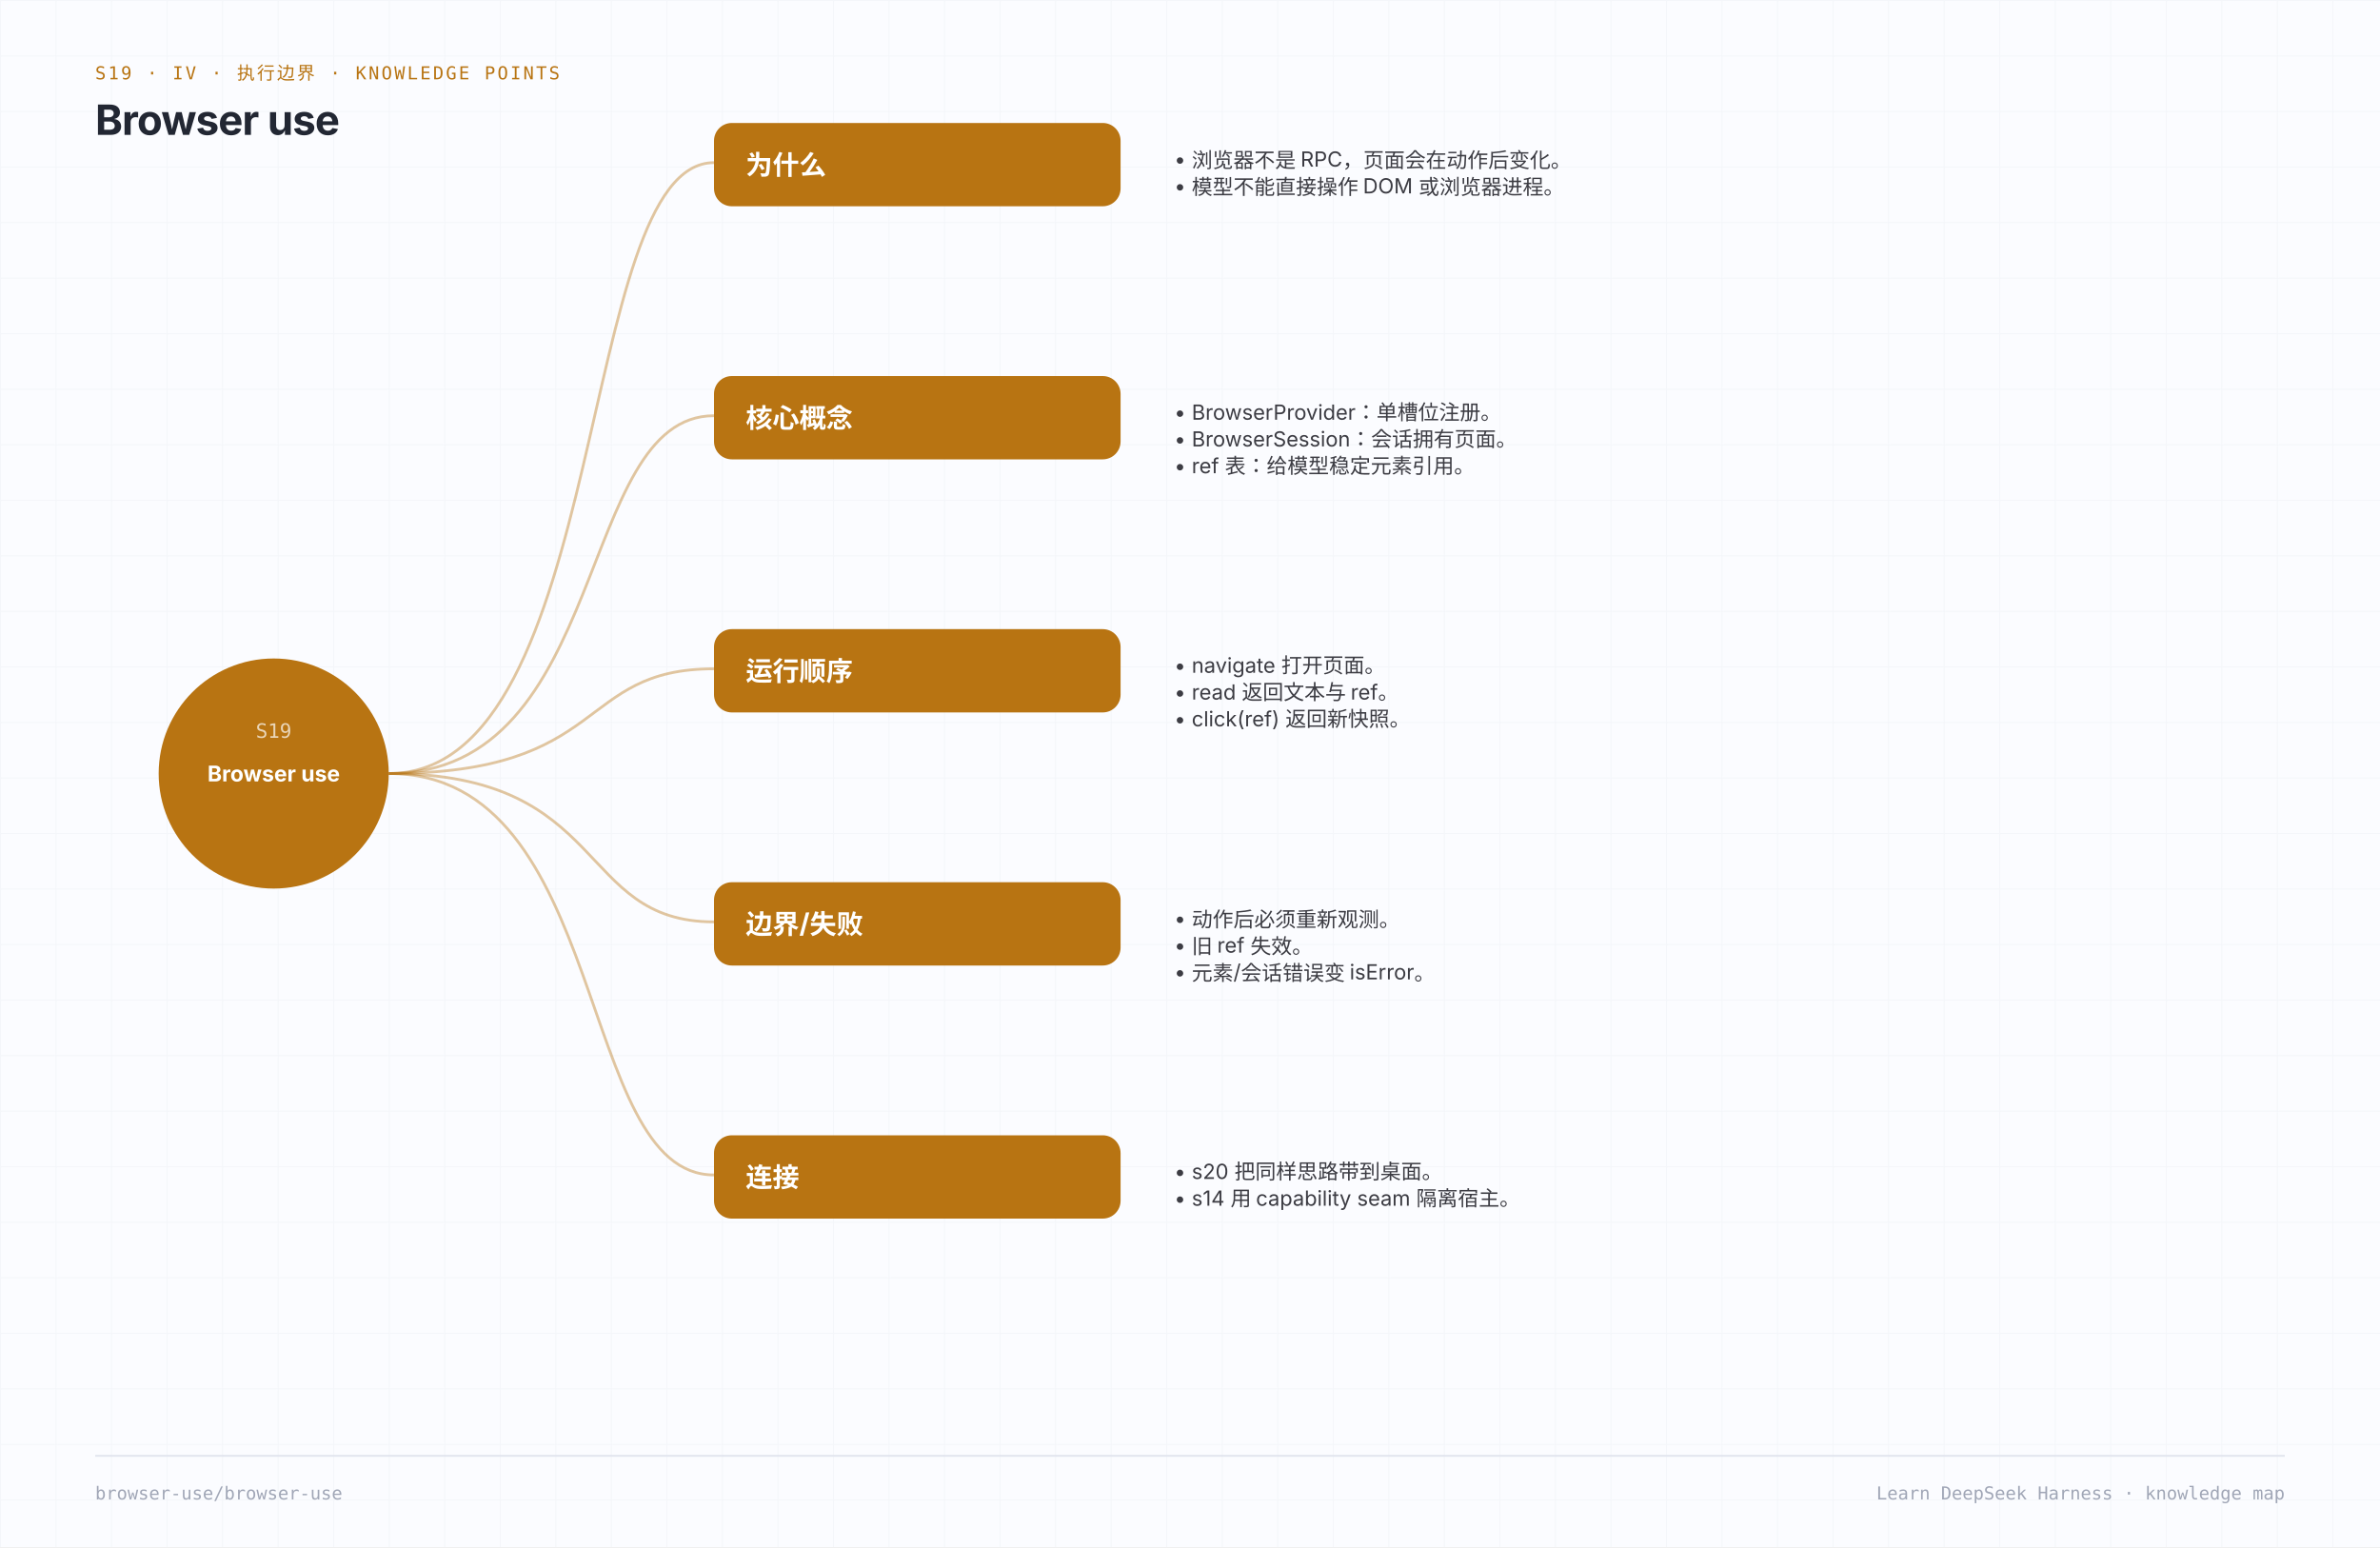
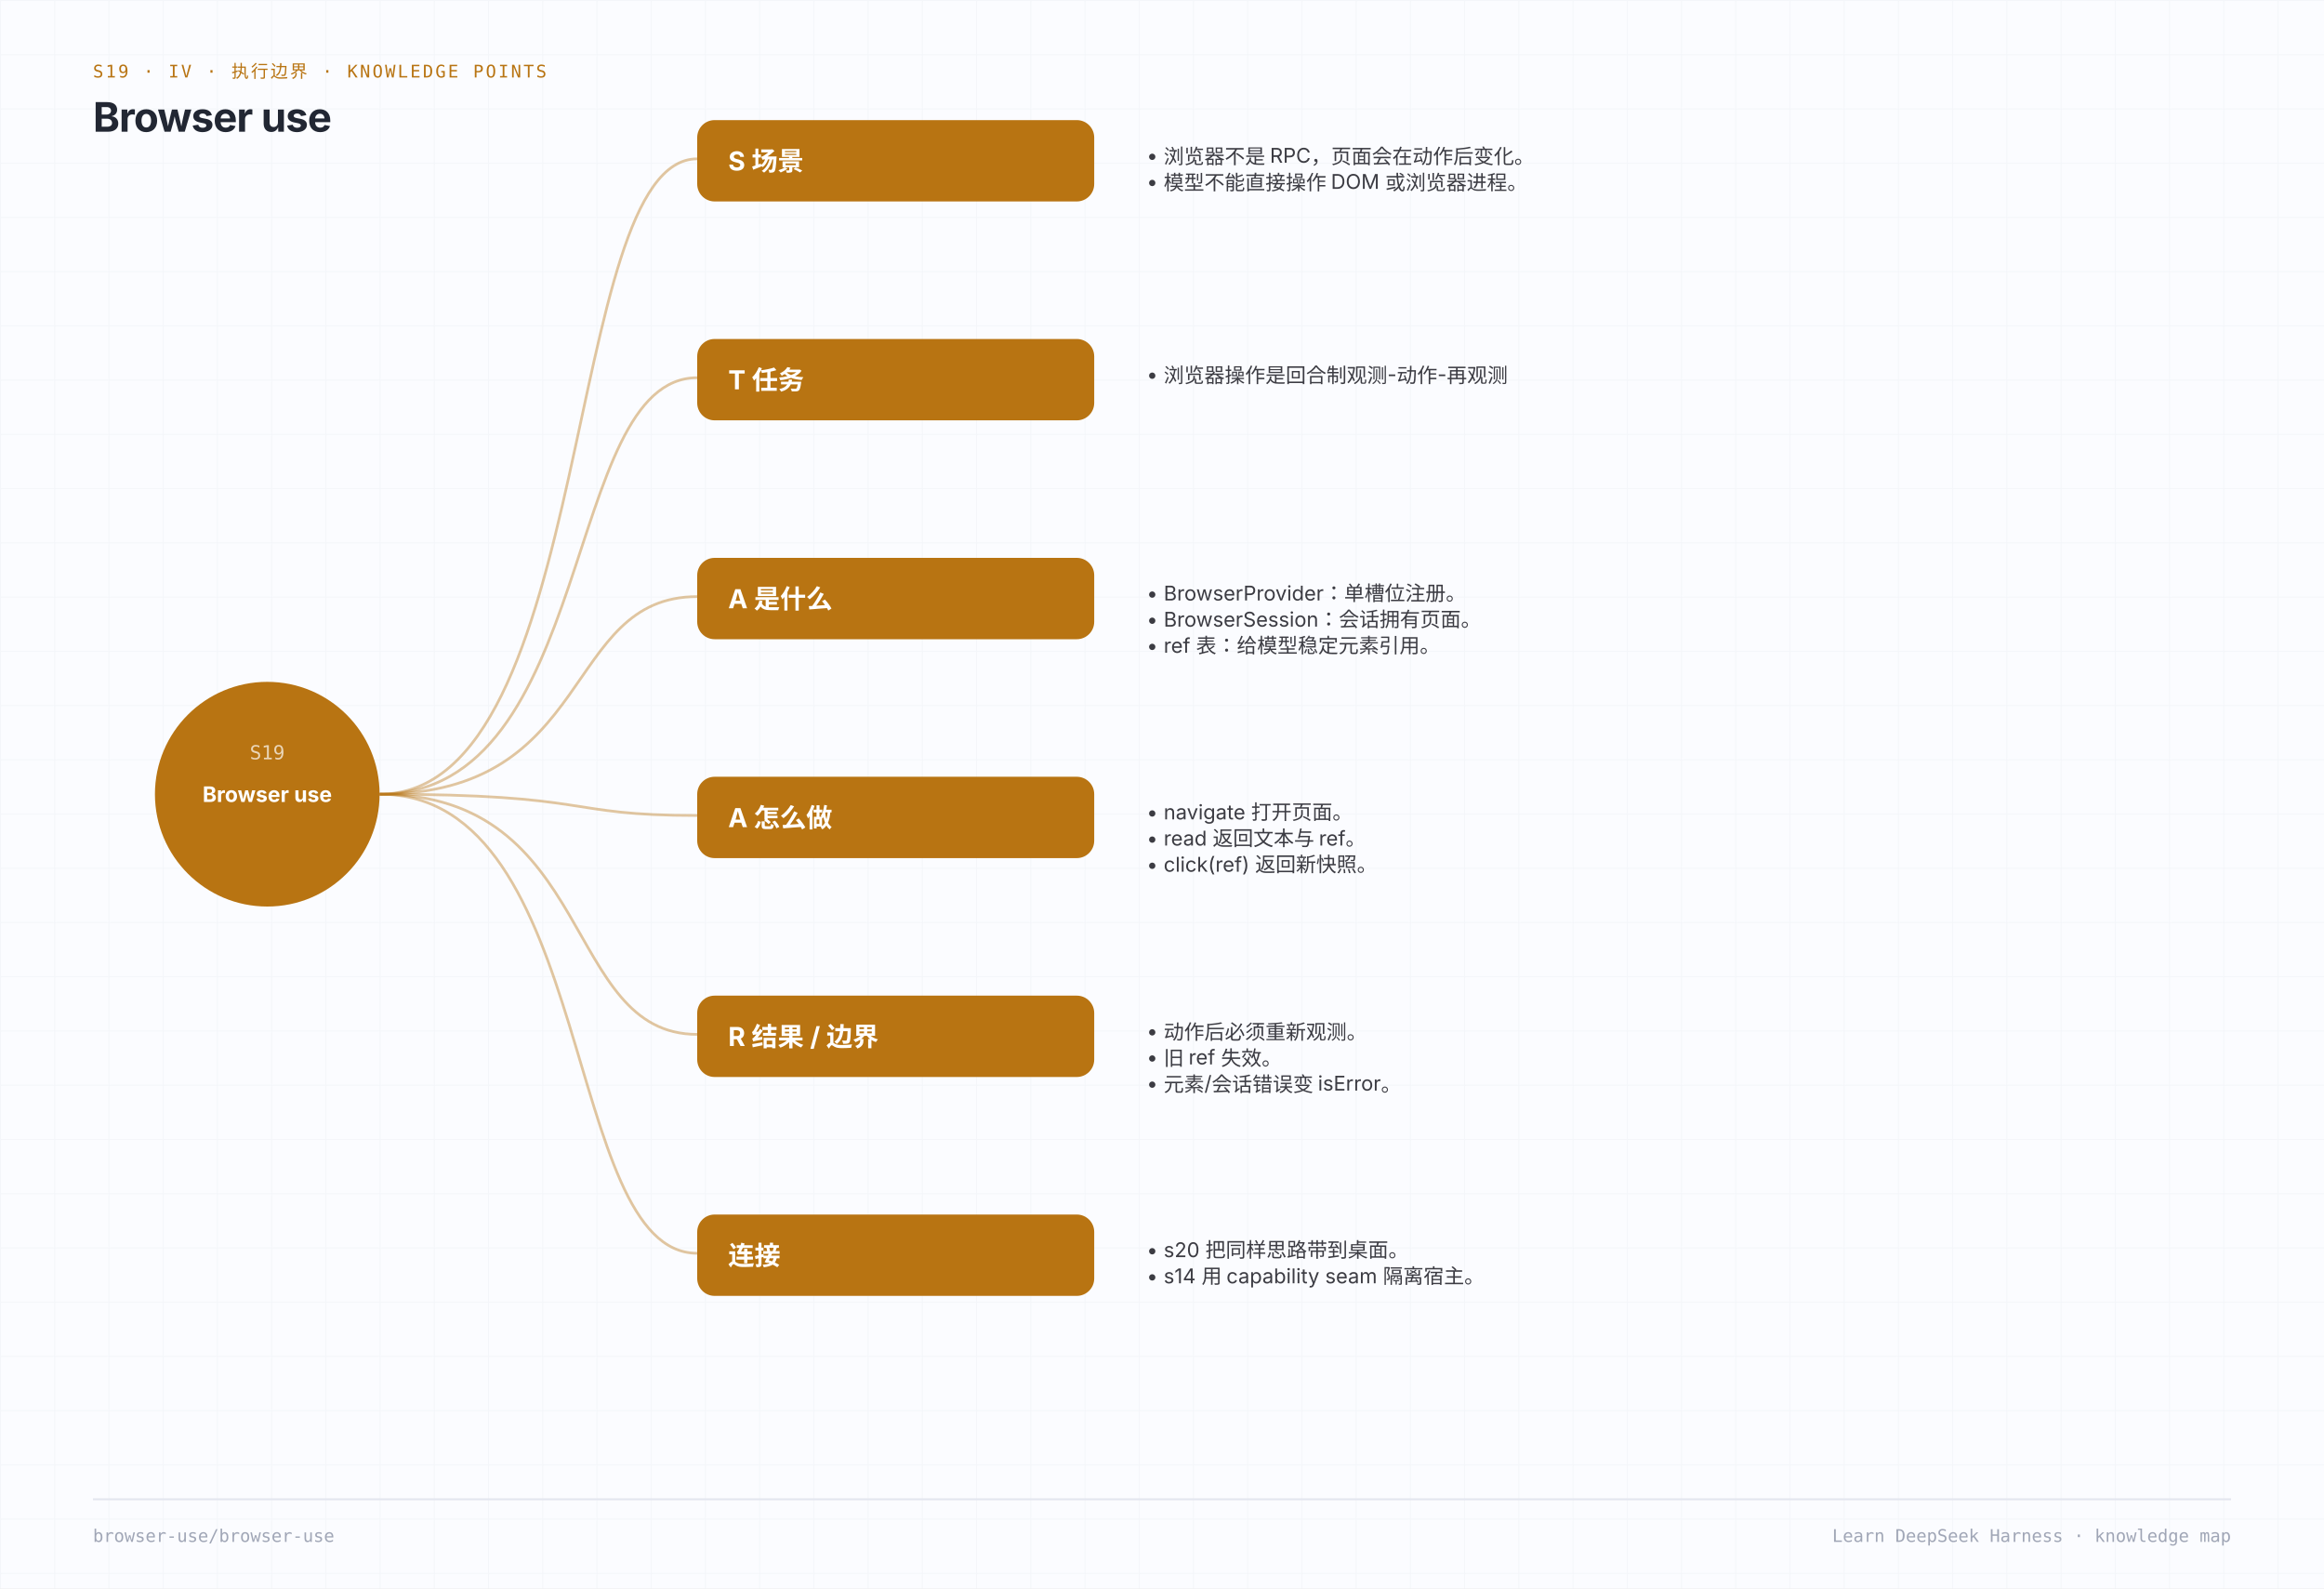
- <svg xmlns="http://www.w3.org/2000/svg" width="1200" height="780" viewBox="0 0 1200 780" role="img" aria-labelledby="title">
+ <svg xmlns="http://www.w3.org/2000/svg" width="1200" height="820" viewBox="0 0 1200 820" role="img" aria-labelledby="title">
  <defs>
    <pattern id="g" width="28" height="28" patternUnits="userSpaceOnUse">
      <path d="M28 0H0V28" fill="none" stroke="#303a63" stroke-opacity=".035" />
    </pattern>
  </defs>
-   <rect width="1200" height="780" fill="#fbfcff" />
-   <rect width="1200" height="780" fill="url(#g)" />
+   <rect width="1200" height="820" fill="#fbfcff" />
+   <rect width="1200" height="820" fill="url(#g)" />
  <text x="48" y="40" font-size="9" letter-spacing=".12em" fill="#b87412" font-family="SFMono-Regular,Consolas,monospace">S19 · IV · 执行边界 · KNOWLEDGE POINTS</text>
  <text x="48" y="68" font-size="21" font-weight="750" fill="#222733" letter-spacing="-.02em" font-family="-apple-system,BlinkMacSystemFont,'Segoe UI','Noto Sans SC',sans-serif">Browser use</text>
-   <circle cx="138" cy="390" r="58" fill="#b87412" />
-   <text x="138" y="372" text-anchor="middle" font-size="10" fill="rgba(255,255,255,.7)" font-family="SFMono-Regular,Consolas,monospace">S19</text>
-   <text x="138" y="394" font-size="11" font-weight="700" fill="#fff" text-anchor="middle" font-family="-apple-system,BlinkMacSystemFont,'Segoe UI','Noto Sans SC',sans-serif">Browser use</text>
-   <path d="M196 390 C308 390 290 82 360 82" fill="none" stroke="#b87412" stroke-opacity=".4" stroke-width="1.4" />
+   <circle cx="138" cy="410" r="58" fill="#b87412" />
+   <text x="138" y="392" text-anchor="middle" font-size="10" fill="rgba(255,255,255,.7)" font-family="SFMono-Regular,Consolas,monospace">S19</text>
+   <text x="138" y="414" font-size="11" font-weight="700" fill="#fff" text-anchor="middle" font-family="-apple-system,BlinkMacSystemFont,'Segoe UI','Noto Sans SC',sans-serif">Browser use</text>
+   <path d="M196 410 C308 410 290 82 360 82" fill="none" stroke="#b87412" stroke-opacity=".4" stroke-width="1.4" />
  <rect x="360" y="62" width="205" height="42" rx="9" fill="#b87412" />
-   <text x="376" y="88" font-size="13.5" font-weight="700" fill="#fff" font-family="-apple-system,BlinkMacSystemFont,'Segoe UI','Noto Sans SC',sans-serif">为什么</text>
+   <text x="376" y="88" font-size="13.5" font-weight="700" fill="#fff" font-family="-apple-system,BlinkMacSystemFont,'Segoe UI','Noto Sans SC',sans-serif">S 场景</text>
  <text x="592" y="84" font-size="10.5" font-weight="400" fill="#3c3c43" text-anchor="start" font-family="-apple-system,BlinkMacSystemFont,'Segoe UI','Noto Sans SC',sans-serif">• 浏览器不是 RPC，页面会在动作后变化。</text>
  <text x="592" y="97.5" font-size="10.5" font-weight="400" fill="#3c3c43" text-anchor="start" font-family="-apple-system,BlinkMacSystemFont,'Segoe UI','Noto Sans SC',sans-serif">• 模型不能直接操作 DOM 或浏览器进程。</text>
-   <path d="M196 390 C308 390 290 209.6 360 209.6" fill="none" stroke="#b87412" stroke-opacity=".4" stroke-width="1.4" />
-   <rect x="360" y="189.6" width="205" height="42" rx="9" fill="#b87412" />
-   <text x="376" y="215.6" font-size="13.5" font-weight="700" fill="#fff" font-family="-apple-system,BlinkMacSystemFont,'Segoe UI','Noto Sans SC',sans-serif">核心概念</text>
-   <text x="592" y="211.6" font-size="10.5" font-weight="400" fill="#3c3c43" text-anchor="start" font-family="-apple-system,BlinkMacSystemFont,'Segoe UI','Noto Sans SC',sans-serif">• BrowserProvider：单槽位注册。</text>
-   <text x="592" y="225.1" font-size="10.5" font-weight="400" fill="#3c3c43" text-anchor="start" font-family="-apple-system,BlinkMacSystemFont,'Segoe UI','Noto Sans SC',sans-serif">• BrowserSession：会话拥有页面。</text>
-   <text x="592" y="238.6" font-size="10.5" font-weight="400" fill="#3c3c43" text-anchor="start" font-family="-apple-system,BlinkMacSystemFont,'Segoe UI','Noto Sans SC',sans-serif">• ref 表：给模型稳定元素引用。</text>
-   <path d="M196 390 C308 390 290 337.2 360 337.2" fill="none" stroke="#b87412" stroke-opacity=".4" stroke-width="1.4" />
-   <rect x="360" y="317.2" width="205" height="42" rx="9" fill="#b87412" />
-   <text x="376" y="343.2" font-size="13.5" font-weight="700" fill="#fff" font-family="-apple-system,BlinkMacSystemFont,'Segoe UI','Noto Sans SC',sans-serif">运行顺序</text>
-   <text x="592" y="339.2" font-size="10.5" font-weight="400" fill="#3c3c43" text-anchor="start" font-family="-apple-system,BlinkMacSystemFont,'Segoe UI','Noto Sans SC',sans-serif">• navigate 打开页面。</text>
-   <text x="592" y="352.7" font-size="10.5" font-weight="400" fill="#3c3c43" text-anchor="start" font-family="-apple-system,BlinkMacSystemFont,'Segoe UI','Noto Sans SC',sans-serif">• read 返回文本与 ref。</text>
-   <text x="592" y="366.2" font-size="10.5" font-weight="400" fill="#3c3c43" text-anchor="start" font-family="-apple-system,BlinkMacSystemFont,'Segoe UI','Noto Sans SC',sans-serif">• click(ref) 返回新快照。</text>
-   <path d="M196 390 C308 390 290 464.8 360 464.8" fill="none" stroke="#b87412" stroke-opacity=".4" stroke-width="1.4" />
-   <rect x="360" y="444.8" width="205" height="42" rx="9" fill="#b87412" />
-   <text x="376" y="470.8" font-size="13.5" font-weight="700" fill="#fff" font-family="-apple-system,BlinkMacSystemFont,'Segoe UI','Noto Sans SC',sans-serif">边界/失败</text>
-   <text x="592" y="466.8" font-size="10.5" font-weight="400" fill="#3c3c43" text-anchor="start" font-family="-apple-system,BlinkMacSystemFont,'Segoe UI','Noto Sans SC',sans-serif">• 动作后必须重新观测。</text>
-   <text x="592" y="480.3" font-size="10.5" font-weight="400" fill="#3c3c43" text-anchor="start" font-family="-apple-system,BlinkMacSystemFont,'Segoe UI','Noto Sans SC',sans-serif">• 旧 ref 失效。</text>
-   <text x="592" y="493.8" font-size="10.5" font-weight="400" fill="#3c3c43" text-anchor="start" font-family="-apple-system,BlinkMacSystemFont,'Segoe UI','Noto Sans SC',sans-serif">• 元素/会话错误变 isError。</text>
-   <path d="M196 390 C308 390 290 592.4 360 592.4" fill="none" stroke="#b87412" stroke-opacity=".4" stroke-width="1.4" />
-   <rect x="360" y="572.4" width="205" height="42" rx="9" fill="#b87412" />
-   <text x="376" y="598.4" font-size="13.5" font-weight="700" fill="#fff" font-family="-apple-system,BlinkMacSystemFont,'Segoe UI','Noto Sans SC',sans-serif">连接</text>
-   <text x="592" y="594.4" font-size="10.5" font-weight="400" fill="#3c3c43" text-anchor="start" font-family="-apple-system,BlinkMacSystemFont,'Segoe UI','Noto Sans SC',sans-serif">• s20 把同样思路带到桌面。</text>
-   <text x="592" y="607.9" font-size="10.5" font-weight="400" fill="#3c3c43" text-anchor="start" font-family="-apple-system,BlinkMacSystemFont,'Segoe UI','Noto Sans SC',sans-serif">• s14 用 capability seam 隔离宿主。</text>
-   <line x1="48" y1="734" x2="1152" y2="734" stroke="#e3e6ef" />
-   <text x="48" y="756" font-size="9" fill="#a0a6b6" font-family="SFMono-Regular,Consolas,monospace">browser-use/browser-use</text>
-   <text x="1152" y="756" text-anchor="end" font-size="9" fill="#a0a6b6" font-family="SFMono-Regular,Consolas,monospace">Learn DeepSeek Harness · knowledge map</text>
+   <path d="M196 410 C308 410 290 195 360 195" fill="none" stroke="#b87412" stroke-opacity=".4" stroke-width="1.4" />
+   <rect x="360" y="175" width="205" height="42" rx="9" fill="#b87412" />
+   <text x="376" y="201" font-size="13.5" font-weight="700" fill="#fff" font-family="-apple-system,BlinkMacSystemFont,'Segoe UI','Noto Sans SC',sans-serif">T 任务</text>
+   <text x="592" y="197" font-size="10.5" font-weight="400" fill="#3c3c43" text-anchor="start" font-family="-apple-system,BlinkMacSystemFont,'Segoe UI','Noto Sans SC',sans-serif">• 浏览器操作是回合制观测-动作-再观测</text>
+   <path d="M196 410 C308 410 290 308 360 308" fill="none" stroke="#b87412" stroke-opacity=".4" stroke-width="1.4" />
+   <rect x="360" y="288" width="205" height="42" rx="9" fill="#b87412" />
+   <text x="376" y="314" font-size="13.5" font-weight="700" fill="#fff" font-family="-apple-system,BlinkMacSystemFont,'Segoe UI','Noto Sans SC',sans-serif">A 是什么</text>
+   <text x="592" y="310" font-size="10.5" font-weight="400" fill="#3c3c43" text-anchor="start" font-family="-apple-system,BlinkMacSystemFont,'Segoe UI','Noto Sans SC',sans-serif">• BrowserProvider：单槽位注册。</text>
+   <text x="592" y="323.5" font-size="10.5" font-weight="400" fill="#3c3c43" text-anchor="start" font-family="-apple-system,BlinkMacSystemFont,'Segoe UI','Noto Sans SC',sans-serif">• BrowserSession：会话拥有页面。</text>
+   <text x="592" y="337" font-size="10.5" font-weight="400" fill="#3c3c43" text-anchor="start" font-family="-apple-system,BlinkMacSystemFont,'Segoe UI','Noto Sans SC',sans-serif">• ref 表：给模型稳定元素引用。</text>
+   <path d="M196 410 C308 410 290 421 360 421" fill="none" stroke="#b87412" stroke-opacity=".4" stroke-width="1.4" />
+   <rect x="360" y="401" width="205" height="42" rx="9" fill="#b87412" />
+   <text x="376" y="427" font-size="13.5" font-weight="700" fill="#fff" font-family="-apple-system,BlinkMacSystemFont,'Segoe UI','Noto Sans SC',sans-serif">A 怎么做</text>
+   <text x="592" y="423" font-size="10.5" font-weight="400" fill="#3c3c43" text-anchor="start" font-family="-apple-system,BlinkMacSystemFont,'Segoe UI','Noto Sans SC',sans-serif">• navigate 打开页面。</text>
+   <text x="592" y="436.5" font-size="10.5" font-weight="400" fill="#3c3c43" text-anchor="start" font-family="-apple-system,BlinkMacSystemFont,'Segoe UI','Noto Sans SC',sans-serif">• read 返回文本与 ref。</text>
+   <text x="592" y="450" font-size="10.5" font-weight="400" fill="#3c3c43" text-anchor="start" font-family="-apple-system,BlinkMacSystemFont,'Segoe UI','Noto Sans SC',sans-serif">• click(ref) 返回新快照。</text>
+   <path d="M196 410 C308 410 290 534 360 534" fill="none" stroke="#b87412" stroke-opacity=".4" stroke-width="1.4" />
+   <rect x="360" y="514" width="205" height="42" rx="9" fill="#b87412" />
+   <text x="376" y="540" font-size="13.5" font-weight="700" fill="#fff" font-family="-apple-system,BlinkMacSystemFont,'Segoe UI','Noto Sans SC',sans-serif">R 结果 / 边界</text>
+   <text x="592" y="536" font-size="10.5" font-weight="400" fill="#3c3c43" text-anchor="start" font-family="-apple-system,BlinkMacSystemFont,'Segoe UI','Noto Sans SC',sans-serif">• 动作后必须重新观测。</text>
+   <text x="592" y="549.5" font-size="10.5" font-weight="400" fill="#3c3c43" text-anchor="start" font-family="-apple-system,BlinkMacSystemFont,'Segoe UI','Noto Sans SC',sans-serif">• 旧 ref 失效。</text>
+   <text x="592" y="563" font-size="10.5" font-weight="400" fill="#3c3c43" text-anchor="start" font-family="-apple-system,BlinkMacSystemFont,'Segoe UI','Noto Sans SC',sans-serif">• 元素/会话错误变 isError。</text>
+   <path d="M196 410 C308 410 290 647 360 647" fill="none" stroke="#b87412" stroke-opacity=".4" stroke-width="1.4" />
+   <rect x="360" y="627" width="205" height="42" rx="9" fill="#b87412" />
+   <text x="376" y="653" font-size="13.5" font-weight="700" fill="#fff" font-family="-apple-system,BlinkMacSystemFont,'Segoe UI','Noto Sans SC',sans-serif">连接</text>
+   <text x="592" y="649" font-size="10.5" font-weight="400" fill="#3c3c43" text-anchor="start" font-family="-apple-system,BlinkMacSystemFont,'Segoe UI','Noto Sans SC',sans-serif">• s20 把同样思路带到桌面。</text>
+   <text x="592" y="662.5" font-size="10.5" font-weight="400" fill="#3c3c43" text-anchor="start" font-family="-apple-system,BlinkMacSystemFont,'Segoe UI','Noto Sans SC',sans-serif">• s14 用 capability seam 隔离宿主。</text>
+   <line x1="48" y1="774" x2="1152" y2="774" stroke="#e3e6ef" />
+   <text x="48" y="796" font-size="9" fill="#a0a6b6" font-family="SFMono-Regular,Consolas,monospace">browser-use/browser-use</text>
+   <text x="1152" y="796" text-anchor="end" font-size="9" fill="#a0a6b6" font-family="SFMono-Regular,Consolas,monospace">Learn DeepSeek Harness · knowledge map</text>
</svg>
